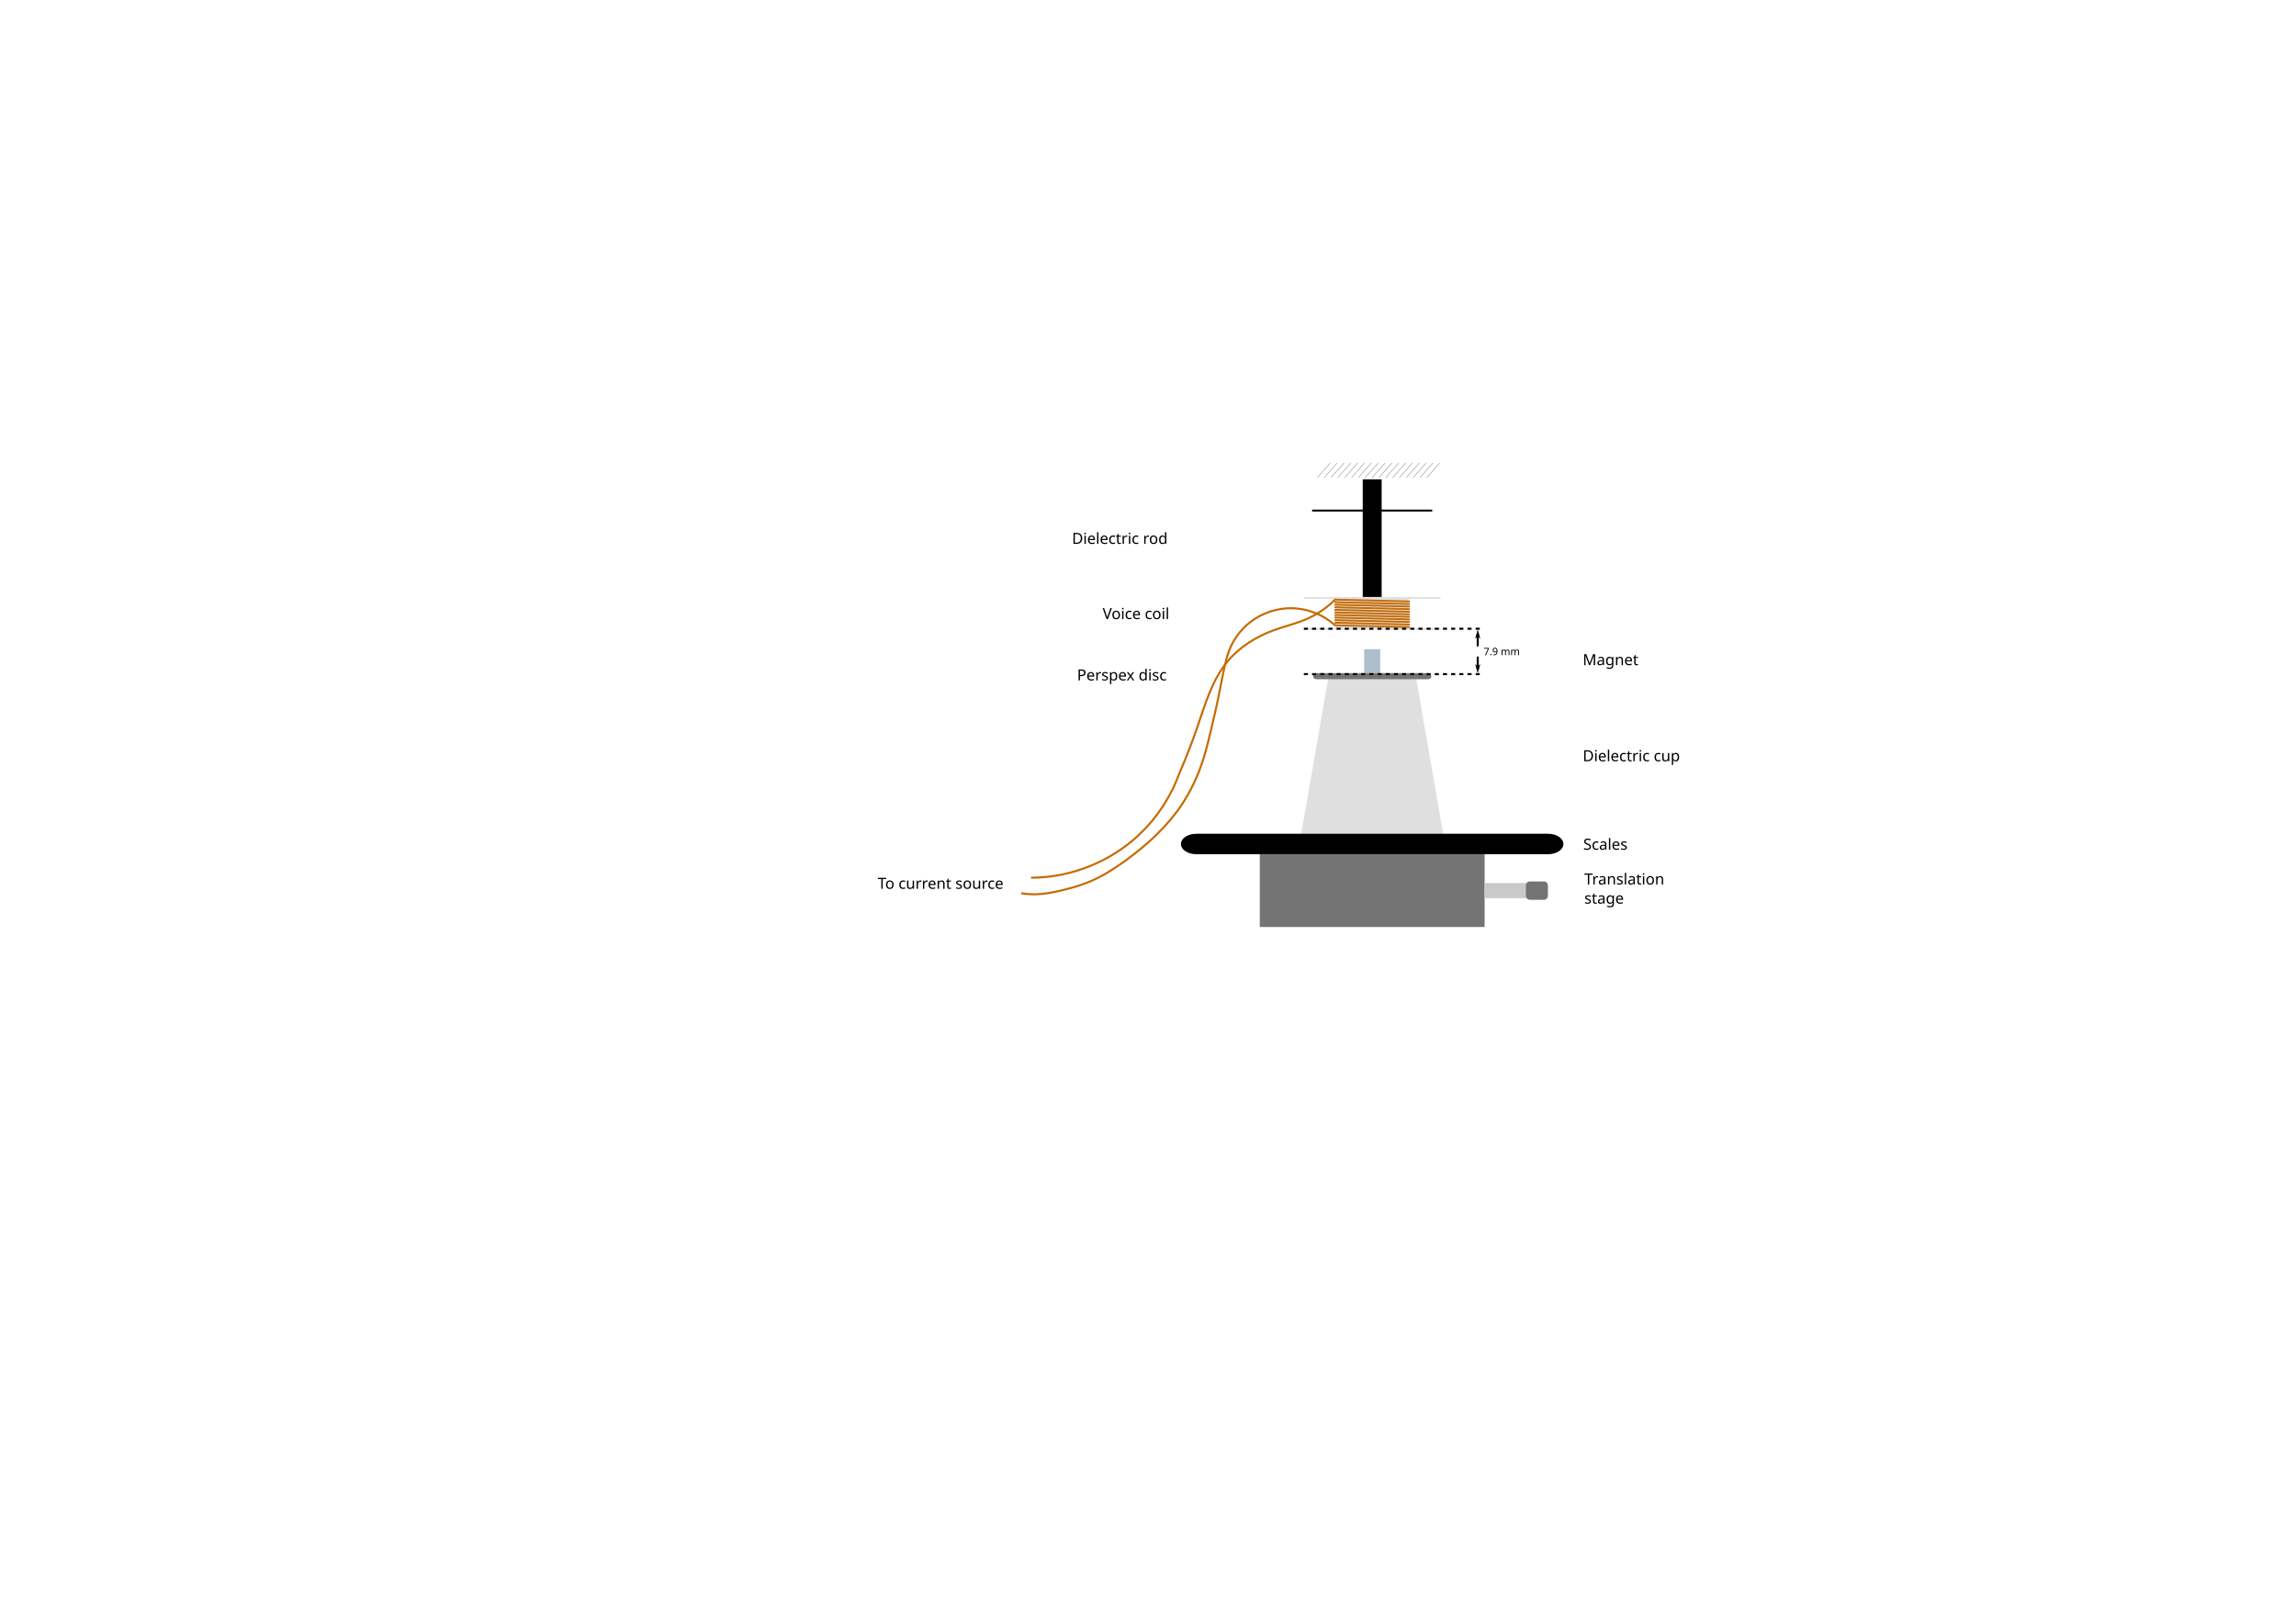
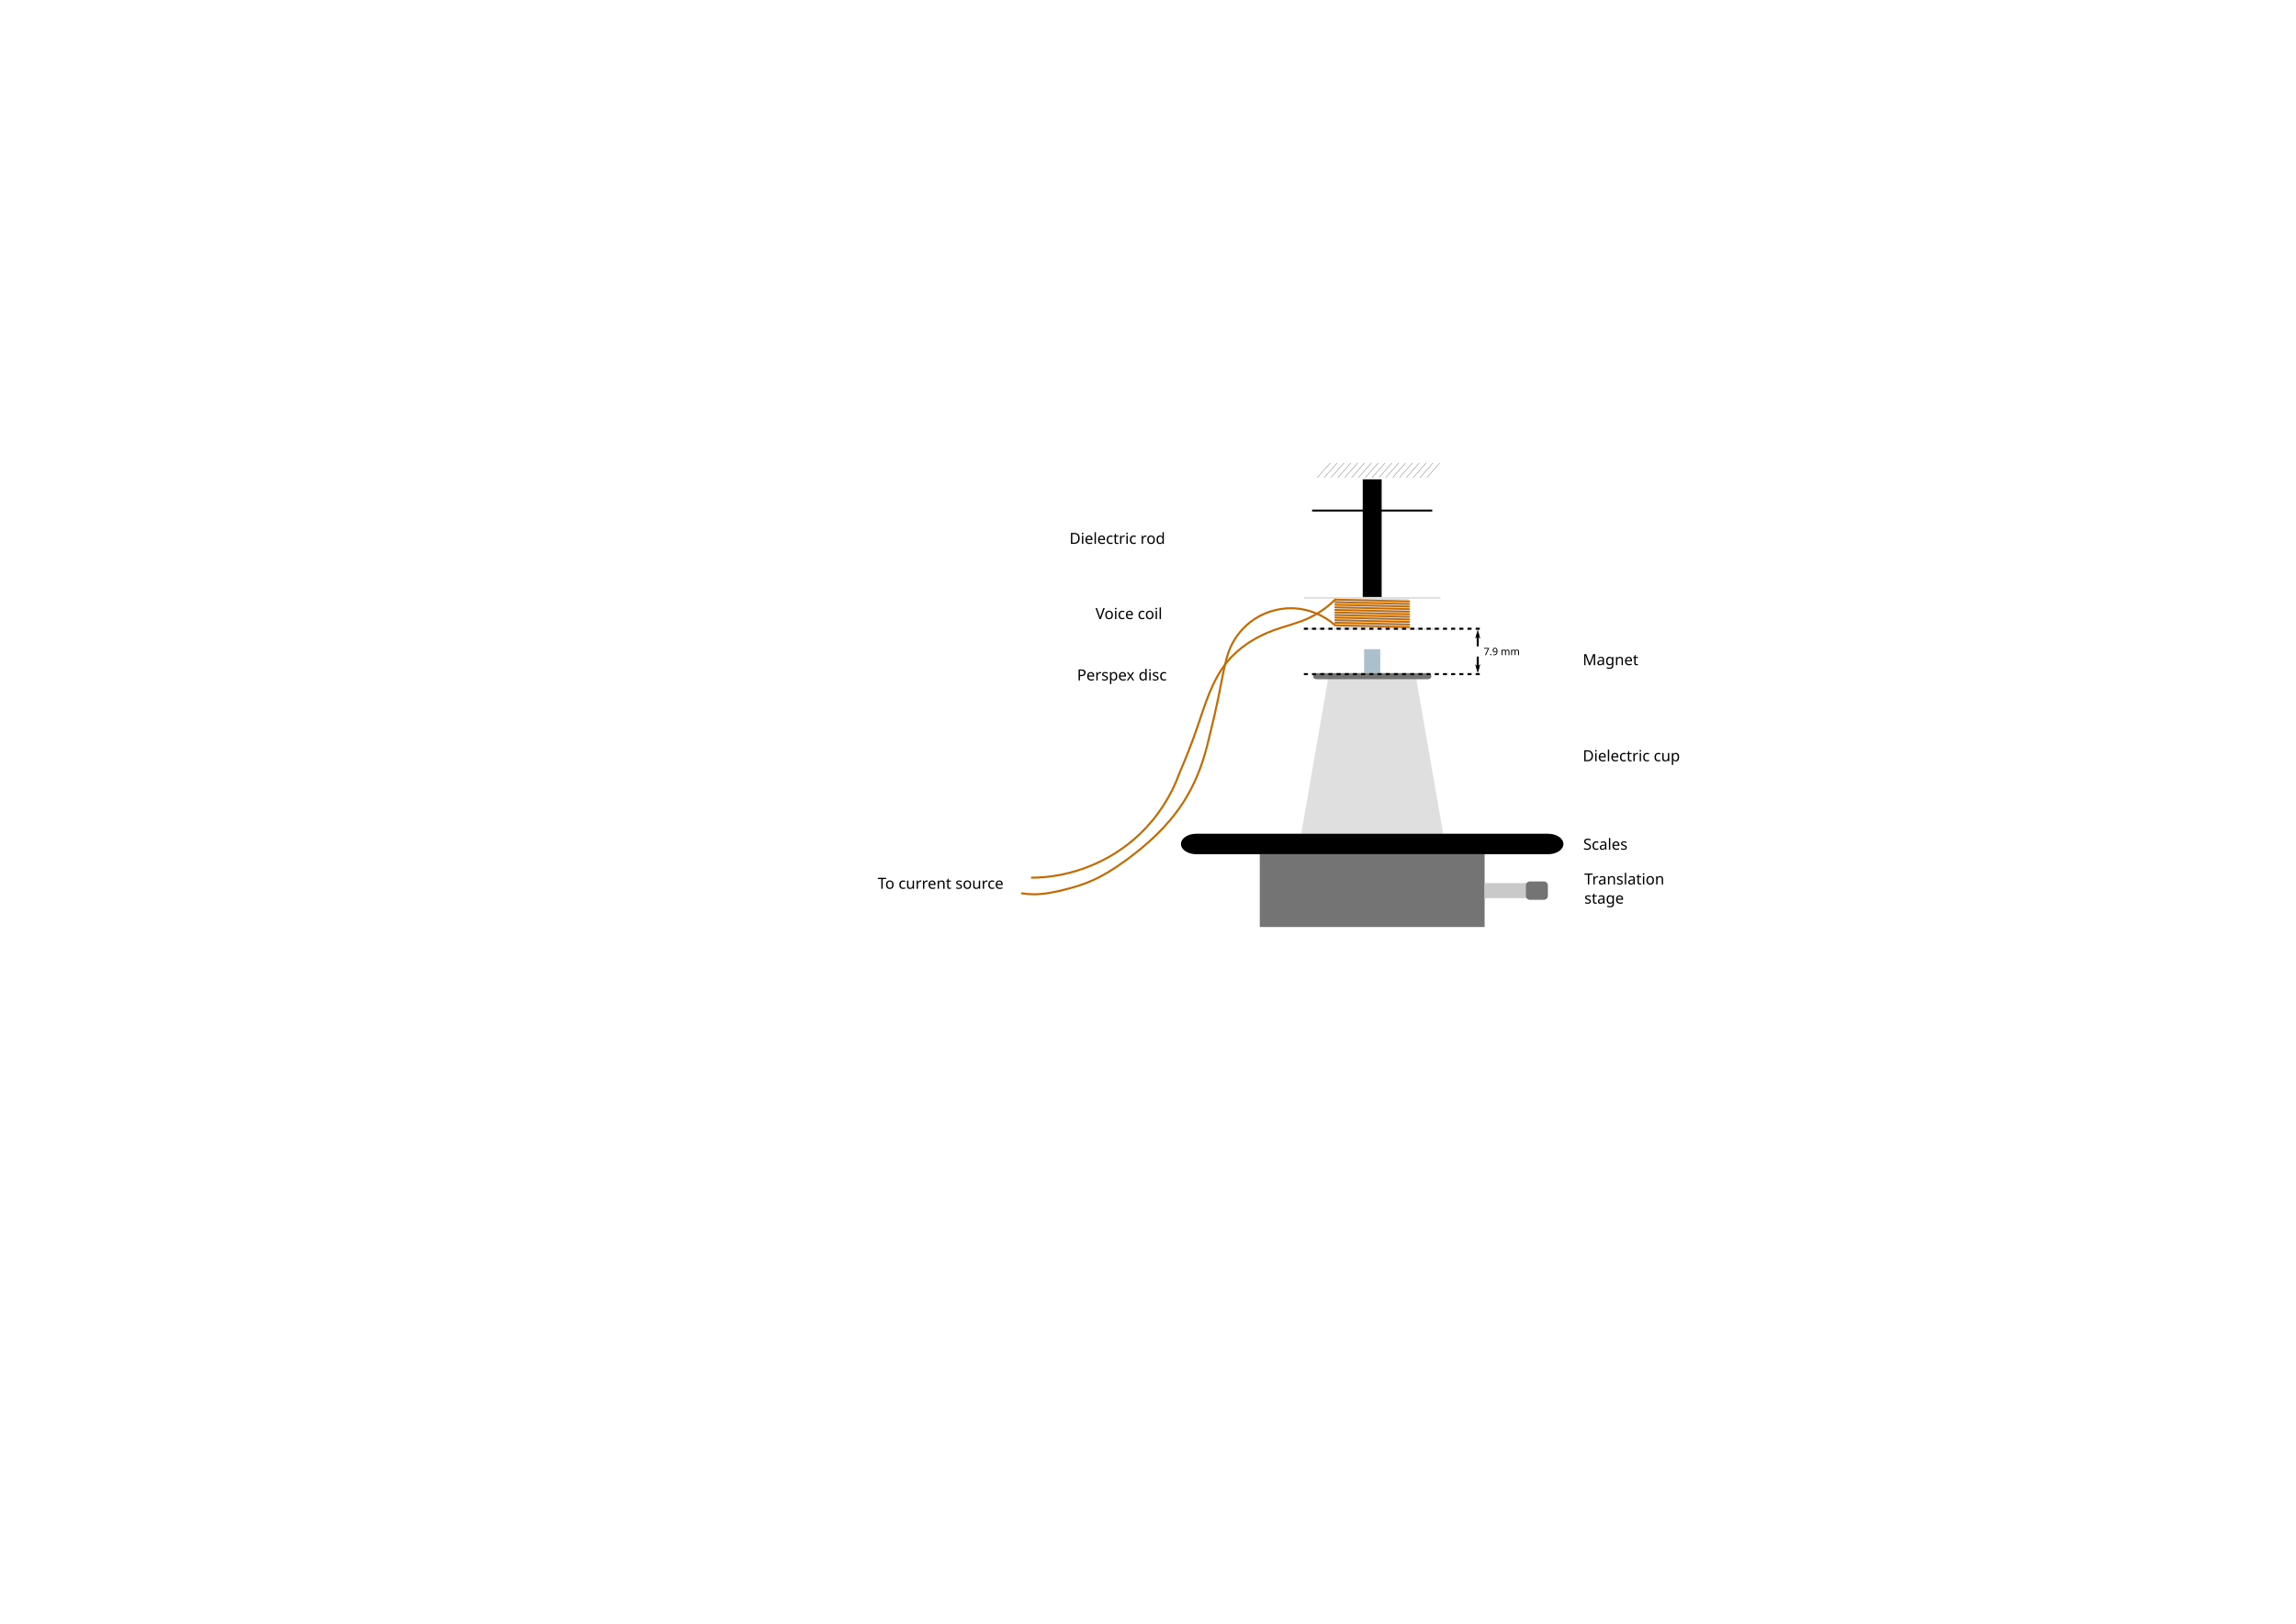
<svg xmlns="http://www.w3.org/2000/svg" xmlns:xlink="http://www.w3.org/1999/xlink" id="b-bsp" width="297mm" height="210mm" version="1.1">
  <defs id="defs14">
    <marker orient="auto" refY="0.0" refX="0.0" id="Arrow1Send" style="overflow:visible;">
      <path id="path4261" d="M 0.0,0.0 L 5.0,-5.0 L -12.5,0.0 L 5.0,5.0 L 0.0,0.0 z " style="fill-rule:evenodd;stroke:#000000;stroke-width:1pt;stroke-opacity:1;fill:#000000;fill-opacity:1" transform="scale(0.2) rotate(180) translate(6,0)" />
    </marker>
    <marker orient="auto" refY="0.0" refX="0.0" id="Arrow1Mend" style="overflow:visible;">
      <path id="path4255" d="M 0.0,0.0 L 5.0,-5.0 L -12.5,0.0 L 5.0,5.0 L 0.0,0.0 z " style="fill-rule:evenodd;stroke:#000000;stroke-width:1pt;stroke-opacity:1;fill:#000000;fill-opacity:1" transform="scale(0.4) rotate(180) translate(10,0)" />
    </marker>
    <linearGradient style="fill:url(#linearGradient5633);fill-opacity:1" id="linearGradient5637" gradientUnits="userSpaceOnUse" x1="350.087" y1="43.03" x2="350.087" y2="14.683" gradientTransform="matrix(0.35,0,0,1,-117.1952,-14.3086)">
      <stop offset="0.006" style="stop-color:#89A4B6;fill-opacity:1.0;fill:url(#linearGradient5633)" id="stop5639" />
      <stop offset="0.238" style="stop-color:#FFFFFF;fill-opacity:1.0;fill:url(#linearGradient5633)" id="stop5641" />
      <stop offset="1" style="stop-color:#89A4B6;fill-opacity:1.0;fill:url(#linearGradient5633)" id="stop5643" />
    </linearGradient>
    <linearGradient gradientTransform="matrix(0.35,0,0,1,-117.1952,-14.3086)" y2="14.683" x2="350.087" y1="43.03" x1="350.087" gradientUnits="userSpaceOnUse" id="b-cav-mir-grad-0">
      <stop id="stop4224-0" style="stop-color:#89A4B6" offset="0.006" />
      <stop id="stop4226-1" style="stop-color:#FFFFFF" offset="0.5" />
      <stop id="stop4228-9" style="stop-color:#89A4B6" offset="1" />
    </linearGradient>
    <linearGradient xlink:href="#linearGradient5637" id="linearGradient5633" x1="0.375" y1="14.548" x2="10.296" y2="14.548" gradientUnits="userSpaceOnUse" />
    <linearGradient xlink:href="#b-cav-mir-grad" id="linearGradient5635" gradientUnits="userSpaceOnUse" x1="0.375" y1="14.548" x2="10.296" y2="14.548" />
    <marker orient="auto" refY="0" refX="0" id="Arrow1Send-3" style="overflow:visible">
      <path id="path4261-0" d="M 0,0 5,-5 -12.5,0 5,5 0,0 Z" style="fill:#000000;fill-opacity:1;fill-rule:evenodd;stroke:#000000;stroke-width:1pt;stroke-opacity:1" transform="matrix(-0.2,0,0,-0.2,-1.2,0)" />
    </marker>
  </defs>
  <g id="b-cav-mir" transform="matrix(-0.7933421,0,0,-0.4122919,675.101,329.1879)" style="opacity:0.7;fill:url(#linearGradient5633);fill-opacity:1;stroke:none;stroke-opacity:1">
    <linearGradient gradientTransform="matrix(0.35,0,0,1,-117.1952,-14.3086)" y2="14.683" x2="350.087" y1="43.03" x1="350.087" gradientUnits="userSpaceOnUse" id="b-cav-mir-grad" style="fill:url(#linearGradient5633);fill-opacity:1">
      <stop id="stop4224" style="stop-color:#89A4B6;fill-opacity:1.0;fill:url(#linearGradient5633)" offset="0.231" />
      <stop id="stop4226" style="stop-color:#FFFFFF;fill-opacity:1.0;fill:url(#linearGradient5633)" offset="0.5" />
      <stop id="stop4228" style="stop-color:#89A4B6;fill-opacity:1.0;fill:url(#linearGradient5633)" offset="1" />
    </linearGradient>
    <rect id="rect4230" height="28.346" width="9.921" y="0.375" x="0.375" style="fill:url(#linearGradient5635);fill-opacity:1;stroke:none;stroke-width:0.75;stroke-opacity:1" />
  </g>
  <rect style="opacity:1;fill:#000000;fill-opacity:1;stroke:none;stroke-width:0.5;stroke-linecap:round;stroke-linejoin:round;stroke-miterlimit:4;stroke-dasharray:none;stroke-dashoffset:0;stroke-opacity:1" id="rect5790" width="9.25" height="57.5" x="666.243" y="234.307" />
  <g id="g5775" transform="matrix(1,0,0,0.727732,0,88.9543)">
    <path id="rect5647" d="m 637.457,278.746 0,1.264 15.467,0 0,19.512 -15.467,0 0,1.262 66.822,0 0,-1.262 -15.469,0 0,-19.512 15.469,0 0,-1.264 -66.822,0 z" style="opacity:0.3;fill:#989898;fill-opacity:1;stroke:none;stroke-width:0.5;stroke-linecap:round;stroke-linejoin:round;stroke-miterlimit:4;stroke-dasharray:none;stroke-dashoffset:0;stroke-opacity:1" />
    <g id="g5762">
      <path style="fill:none;fill-rule:evenodd;stroke:#c66a00;stroke-width:1.172px;stroke-linecap:butt;stroke-linejoin:miter;stroke-opacity:1" d="m 652.43,280.51 36.875,1.25" id="path5649" />
      <path style="fill:none;fill-rule:evenodd;stroke:#c66a00;stroke-width:1.172px;stroke-linecap:butt;stroke-linejoin:miter;stroke-opacity:1" d="m 652.43,282.236 36.875,1.25" id="path5649-7" />
      <path style="fill:none;fill-rule:evenodd;stroke:#c66a00;stroke-width:1.172px;stroke-linecap:butt;stroke-linejoin:miter;stroke-opacity:1" d="m 652.43,283.962 36.875,1.25" id="path5649-5" />
      <path style="fill:none;fill-rule:evenodd;stroke:#c66a00;stroke-width:1.172px;stroke-linecap:butt;stroke-linejoin:miter;stroke-opacity:1" d="m 652.43,285.688 36.875,1.25" id="path5649-0" />
      <path style="fill:none;fill-rule:evenodd;stroke:#c66a00;stroke-width:1.172px;stroke-linecap:butt;stroke-linejoin:miter;stroke-opacity:1" d="m 652.43,287.414 36.875,1.25" id="path5649-8" />
      <path style="fill:none;fill-rule:evenodd;stroke:#c66a00;stroke-width:1.172px;stroke-linecap:butt;stroke-linejoin:miter;stroke-opacity:1" d="m 652.43,289.141 36.875,1.25" id="path5649-4" />
      <path style="fill:none;fill-rule:evenodd;stroke:#c66a00;stroke-width:1.172px;stroke-linecap:butt;stroke-linejoin:miter;stroke-opacity:1" d="m 652.43,290.867 36.875,1.25" id="path5649-77" />
      <path style="fill:none;fill-rule:evenodd;stroke:#c66a00;stroke-width:1.172px;stroke-linecap:butt;stroke-linejoin:miter;stroke-opacity:1" d="m 652.43,292.593 36.875,1.25" id="path5649-42" />
      <path style="fill:none;fill-rule:evenodd;stroke:#c66a00;stroke-width:1.172px;stroke-linecap:butt;stroke-linejoin:miter;stroke-opacity:1" d="m 652.43,294.319 36.875,1.25" id="path5649-07" />
      <path style="fill:none;fill-rule:evenodd;stroke:#c66a00;stroke-width:1.172px;stroke-linecap:butt;stroke-linejoin:miter;stroke-opacity:1" d="m 652.43,296.045 36.875,1.25" id="path5649-2" />
      <path style="fill:none;fill-rule:evenodd;stroke:#c66a00;stroke-width:1.172px;stroke-linecap:butt;stroke-linejoin:miter;stroke-opacity:1" d="m 652.43,297.771 36.875,1.25" id="path5649-59" />
    </g>
  </g>
  <rect style="opacity:1;fill:#000000;fill-opacity:1;stroke:none;stroke-width:0.5;stroke-linecap:round;stroke-linejoin:round;stroke-miterlimit:4;stroke-dasharray:none;stroke-dashoffset:0;stroke-opacity:1" id="rect5790-4" width="0.941" height="58.737" x="249.098" y="-700.237" transform="matrix(0,1,-1,0,0,0)" />
  <g id="g5927" transform="translate(1.909342,2.323923)">
    <rect transform="matrix(0.6638435,0.7478716,-0.6638435,0.7478716,0,0)" y="-338.698" x="638.065" height="9.581" width="0.22" id="rect5790-4-0" style="opacity:0.5;fill:#000000;fill-opacity:1;stroke:none;stroke-width:0.5;stroke-linecap:round;stroke-linejoin:round;stroke-miterlimit:4;stroke-dasharray:none;stroke-dashoffset:0;stroke-opacity:1" />
    <rect transform="matrix(0.6638435,0.7478716,-0.6638435,0.7478716,0,0)" y="-341.219" x="640.586" height="9.581" width="0.22" id="rect5790-4-0-3" style="opacity:0.5;fill:#000000;fill-opacity:1;stroke:none;stroke-width:0.5;stroke-linecap:round;stroke-linejoin:round;stroke-miterlimit:4;stroke-dasharray:none;stroke-dashoffset:0;stroke-opacity:1" />
    <rect transform="matrix(0.6638435,0.7478716,-0.6638435,0.7478716,0,0)" y="-343.739" x="643.106" height="9.581" width="0.22" id="rect5790-4-0-9" style="opacity:0.5;fill:#000000;fill-opacity:1;stroke:none;stroke-width:0.5;stroke-linecap:round;stroke-linejoin:round;stroke-miterlimit:4;stroke-dasharray:none;stroke-dashoffset:0;stroke-opacity:1" />
    <rect transform="matrix(0.6638435,0.7478716,-0.6638435,0.7478716,0,0)" y="-346.26" x="645.627" height="9.581" width="0.22" id="rect5790-4-0-0" style="opacity:0.5;fill:#000000;fill-opacity:1;stroke:none;stroke-width:0.5;stroke-linecap:round;stroke-linejoin:round;stroke-miterlimit:4;stroke-dasharray:none;stroke-dashoffset:0;stroke-opacity:1" />
    <rect transform="matrix(0.6638435,0.7478716,-0.6638435,0.7478716,0,0)" y="-348.781" x="648.148" height="9.581" width="0.22" id="rect5790-4-0-06" style="opacity:0.5;fill:#000000;fill-opacity:1;stroke:none;stroke-width:0.5;stroke-linecap:round;stroke-linejoin:round;stroke-miterlimit:4;stroke-dasharray:none;stroke-dashoffset:0;stroke-opacity:1" />
    <rect transform="matrix(0.6638435,0.7478716,-0.6638435,0.7478716,0,0)" y="-351.301" x="650.668" height="9.581" width="0.22" id="rect5790-4-0-6" style="opacity:0.5;fill:#000000;fill-opacity:1;stroke:none;stroke-width:0.5;stroke-linecap:round;stroke-linejoin:round;stroke-miterlimit:4;stroke-dasharray:none;stroke-dashoffset:0;stroke-opacity:1" />
    <rect transform="matrix(0.6638435,0.7478716,-0.6638435,0.7478716,0,0)" y="-353.822" x="653.189" height="9.581" width="0.22" id="rect5790-4-0-7" style="opacity:0.5;fill:#000000;fill-opacity:1;stroke:none;stroke-width:0.5;stroke-linecap:round;stroke-linejoin:round;stroke-miterlimit:4;stroke-dasharray:none;stroke-dashoffset:0;stroke-opacity:1" />
    <rect transform="matrix(0.6638435,0.7478716,-0.6638435,0.7478716,0,0)" y="-356.343" x="655.709" height="9.581" width="0.22" id="rect5790-4-0-68" style="opacity:0.5;fill:#000000;fill-opacity:1;stroke:none;stroke-width:0.5;stroke-linecap:round;stroke-linejoin:round;stroke-miterlimit:4;stroke-dasharray:none;stroke-dashoffset:0;stroke-opacity:1" />
    <rect transform="matrix(0.6638435,0.7478716,-0.6638435,0.7478716,0,0)" y="-358.863" x="658.23" height="9.581" width="0.22" id="rect5790-4-0-2" style="opacity:0.5;fill:#000000;fill-opacity:1;stroke:none;stroke-width:0.5;stroke-linecap:round;stroke-linejoin:round;stroke-miterlimit:4;stroke-dasharray:none;stroke-dashoffset:0;stroke-opacity:1" />
    <rect transform="matrix(0.6638435,0.7478716,-0.6638435,0.7478716,0,0)" y="-361.384" x="660.751" height="9.581" width="0.22" id="rect5790-4-0-4" style="opacity:0.5;fill:#000000;fill-opacity:1;stroke:none;stroke-width:0.5;stroke-linecap:round;stroke-linejoin:round;stroke-miterlimit:4;stroke-dasharray:none;stroke-dashoffset:0;stroke-opacity:1" />
    <rect transform="matrix(0.6638435,0.7478716,-0.6638435,0.7478716,0,0)" y="-363.905" x="663.272" height="9.581" width="0.22" id="rect5790-4-0-8" style="opacity:0.5;fill:#000000;fill-opacity:1;stroke:none;stroke-width:0.5;stroke-linecap:round;stroke-linejoin:round;stroke-miterlimit:4;stroke-dasharray:none;stroke-dashoffset:0;stroke-opacity:1" />
    <rect transform="matrix(0.6638435,0.7478716,-0.6638435,0.7478716,0,0)" y="-366.425" x="665.792" height="9.581" width="0.22" id="rect5790-4-0-63" style="opacity:0.5;fill:#000000;fill-opacity:1;stroke:none;stroke-width:0.5;stroke-linecap:round;stroke-linejoin:round;stroke-miterlimit:4;stroke-dasharray:none;stroke-dashoffset:0;stroke-opacity:1" />
    <rect transform="matrix(0.6638435,0.7478716,-0.6638435,0.7478716,0,0)" y="-368.946" x="668.313" height="9.581" width="0.22" id="rect5790-4-0-37" style="opacity:0.5;fill:#000000;fill-opacity:1;stroke:none;stroke-width:0.5;stroke-linecap:round;stroke-linejoin:round;stroke-miterlimit:4;stroke-dasharray:none;stroke-dashoffset:0;stroke-opacity:1" />
    <rect transform="matrix(0.6638435,0.7478716,-0.6638435,0.7478716,0,0)" y="-371.467" x="670.833" height="9.581" width="0.22" id="rect5790-4-0-1" style="opacity:0.5;fill:#000000;fill-opacity:1;stroke:none;stroke-width:0.5;stroke-linecap:round;stroke-linejoin:round;stroke-miterlimit:4;stroke-dasharray:none;stroke-dashoffset:0;stroke-opacity:1" />
    <rect transform="matrix(0.6638435,0.7478716,-0.6638435,0.7478716,0,0)" y="-373.987" x="673.354" height="9.581" width="0.22" id="rect5790-4-0-04" style="opacity:0.5;fill:#000000;fill-opacity:1;stroke:none;stroke-width:0.5;stroke-linecap:round;stroke-linejoin:round;stroke-miterlimit:4;stroke-dasharray:none;stroke-dashoffset:0;stroke-opacity:1" />
    <rect transform="matrix(0.6638435,0.7478716,-0.6638435,0.7478716,0,0)" y="-376.508" x="675.875" height="9.581" width="0.22" id="rect5790-4-0-048" style="opacity:0.5;fill:#000000;fill-opacity:1;stroke:none;stroke-width:0.5;stroke-linecap:round;stroke-linejoin:round;stroke-miterlimit:4;stroke-dasharray:none;stroke-dashoffset:0;stroke-opacity:1" />
    <rect transform="matrix(0.6638435,0.7478716,-0.6638435,0.7478716,0,0)" y="-379.029" x="678.395" height="9.581" width="0.22" id="rect5790-4-0-13" style="opacity:0.5;fill:#000000;fill-opacity:1;stroke:none;stroke-width:0.5;stroke-linecap:round;stroke-linejoin:round;stroke-miterlimit:4;stroke-dasharray:none;stroke-dashoffset:0;stroke-opacity:1" />
  </g>
  <path style="opacity:0.125;fill:#000000;fill-opacity:1;stroke:none;stroke-width:0.5;stroke-linecap:round;stroke-linejoin:round;stroke-miterlimit:4;stroke-dasharray:none;stroke-dashoffset:0;stroke-opacity:1" d="m 649.288,332.033 43.161,0 13.121,75.527 -69.403,0 z" id="rect5946" />
-   <text xml:space="preserve" style="font-style:normal;font-variant:normal;font-weight:normal;font-stretch:normal;font-size:40px;line-height:125%;font-family:Arial;-inkscape-font-specification:Arial;letter-spacing:0px;word-spacing:0px;fill:#000000;fill-opacity:1;stroke:none;stroke-width:1px;stroke-linecap:butt;stroke-linejoin:miter;stroke-opacity:1" x="524.086" y="265.853" id="text5949">
-     <tspan id="tspan5951" x="524.086" y="265.853" style="font-style:normal;font-variant:normal;font-weight:normal;font-stretch:normal;font-size:7.5px;font-family:sans-serif;-inkscape-font-specification:sans-serif">Dielectric rod</tspan>
+   <text xml:space="preserve" style="font-size:40px;font-style:normal;font-variant:normal;font-weight:normal;font-stretch:normal;line-height:125%;letter-spacing:0px;word-spacing:0px;fill:#000000;fill-opacity:1;stroke:none;font-family:Linux Biolinum O;-inkscape-font-specification:Linux Biolinum O" x="522.85" y="265.853" id="text5949">
+     <tspan id="tspan5951" x="522.85" y="265.853" style="font-size:7.5px;font-style:normal;font-variant:normal;font-weight:normal;font-stretch:normal;font-family:Linux Biolinum O;-inkscape-font-specification:Linux Biolinum O">Dielectric rod</tspan>
  </text>
-   <text xml:space="preserve" style="font-style:normal;font-variant:normal;font-weight:normal;font-stretch:normal;font-size:40px;line-height:125%;font-family:Arial;-inkscape-font-specification:Arial;letter-spacing:0px;word-spacing:0px;fill:#000000;fill-opacity:1;stroke:none;stroke-width:1px;stroke-linecap:butt;stroke-linejoin:miter;stroke-opacity:1" x="539.089" y="302.621" id="text5949-0">
-     <tspan id="tspan5951-8" x="539.089" y="302.621" style="font-style:normal;font-variant:normal;font-weight:normal;font-stretch:normal;font-size:7.5px;font-family:sans-serif;-inkscape-font-specification:sans-serif">Voice coil</tspan>
+   <text xml:space="preserve" style="font-size:40px;font-style:normal;font-variant:normal;font-weight:normal;font-stretch:normal;line-height:125%;letter-spacing:0px;word-spacing:0px;fill:#000000;fill-opacity:1;stroke:none;font-family:Linux Biolinum O;-inkscape-font-specification:Linux Biolinum O" x="535.621" y="302.621" id="text5949-0">
+     <tspan id="tspan5951-8" x="535.621" y="302.621" style="font-size:7.5px;font-style:normal;font-variant:normal;font-weight:normal;font-stretch:normal;font-family:Linux Biolinum O;-inkscape-font-specification:Linux Biolinum O">Voice coil</tspan>
  </text>
-   <text xml:space="preserve" style="font-style:normal;font-variant:normal;font-weight:normal;font-stretch:normal;font-size:40px;line-height:125%;font-family:Arial;-inkscape-font-specification:Arial;letter-spacing:0px;word-spacing:0px;fill:#000000;fill-opacity:1;stroke:none;stroke-width:1px;stroke-linecap:butt;stroke-linejoin:miter;stroke-opacity:1" x="773.804" y="325.144" id="text5949-0-3">
-     <tspan id="tspan5951-8-8" x="773.804" y="325.144" style="font-style:normal;font-variant:normal;font-weight:normal;font-stretch:normal;font-size:7.5px;font-family:sans-serif;-inkscape-font-specification:sans-serif">Magnet</tspan>
+   <text xml:space="preserve" style="font-style:normal;font-variant:normal;font-weight:normal;font-stretch:normal;font-size:40px;line-height:125%;font-family:Linux Biolinum O;-inkscape-font-specification:Linux Biolinum O;letter-spacing:0px;word-spacing:0px;fill:#000000;fill-opacity:1;stroke:none;stroke-width:1px;stroke-linecap:butt;stroke-linejoin:miter;stroke-opacity:1" x="773.804" y="325.144" id="text5949-0-3">
+     <tspan id="tspan5951-8-8" x="773.804" y="325.144" style="font-style:normal;font-variant:normal;font-weight:normal;font-stretch:normal;font-size:7.5px;font-family:Linux Biolinum O;-inkscape-font-specification:Linux Biolinum O">Magnet</tspan>
  </text>
-   <text xml:space="preserve" style="font-style:normal;font-variant:normal;font-weight:normal;font-stretch:normal;font-size:40px;line-height:125%;font-family:Arial;-inkscape-font-specification:Arial;letter-spacing:0px;word-spacing:0px;fill:#000000;fill-opacity:1;stroke:none;stroke-width:1px;stroke-linecap:butt;stroke-linejoin:miter;stroke-opacity:1" x="773.804" y="372.116" id="text5949-0-3-7">
-     <tspan id="tspan5951-8-8-2" x="773.804" y="372.116" style="font-style:normal;font-variant:normal;font-weight:normal;font-stretch:normal;font-size:7.5px;font-family:sans-serif;-inkscape-font-specification:sans-serif">Dielectric cup</tspan>
+   <text xml:space="preserve" style="font-style:normal;font-variant:normal;font-weight:normal;font-stretch:normal;font-size:40px;line-height:125%;font-family:Linux Biolinum O;-inkscape-font-specification:Linux Biolinum O;letter-spacing:0px;word-spacing:0px;fill:#000000;fill-opacity:1;stroke:none;stroke-width:1px;stroke-linecap:butt;stroke-linejoin:miter;stroke-opacity:1" x="773.804" y="372.116" id="text5949-0-3-7">
+     <tspan id="tspan5951-8-8-2" x="773.804" y="372.116" style="font-style:normal;font-variant:normal;font-weight:normal;font-stretch:normal;font-size:7.5px;font-family:Linux Biolinum O;-inkscape-font-specification:Linux Biolinum O">Dielectric cup</tspan>
  </text>
  <rect style="opacity:1;fill:#000000;fill-opacity:1;stroke:none;stroke-width:0.5;stroke-linecap:round;stroke-linejoin:round;stroke-miterlimit:4;stroke-dasharray:none;stroke-dashoffset:0;stroke-opacity:1" id="rect6027" width="187" height="10" x="577.368" y="407.56" rx="7.5" ry="7.5" />
-   <text xml:space="preserve" style="font-style:normal;font-variant:normal;font-weight:normal;font-stretch:normal;font-size:40px;line-height:125%;font-family:Arial;-inkscape-font-specification:Arial;letter-spacing:0px;word-spacing:0px;fill:#000000;fill-opacity:1;stroke:none;stroke-width:1px;stroke-linecap:butt;stroke-linejoin:miter;stroke-opacity:1" x="774.046" y="415.356" id="text5949-0-3-7-5">
-     <tspan id="tspan5951-8-8-2-2" x="774.046" y="415.356" style="font-style:normal;font-variant:normal;font-weight:normal;font-stretch:normal;font-size:7.5px;font-family:sans-serif;-inkscape-font-specification:sans-serif">Scales</tspan>
+   <text xml:space="preserve" style="font-style:normal;font-variant:normal;font-weight:normal;font-stretch:normal;font-size:40px;line-height:125%;font-family:Linux Biolinum O;-inkscape-font-specification:Linux Biolinum O;letter-spacing:0px;word-spacing:0px;fill:#000000;fill-opacity:1;stroke:none;stroke-width:1px;stroke-linecap:butt;stroke-linejoin:miter;stroke-opacity:1" x="774.046" y="415.356" id="text5949-0-3-7-5">
+     <tspan id="tspan5951-8-8-2-2" x="774.046" y="415.356" style="font-style:normal;font-variant:normal;font-weight:normal;font-stretch:normal;font-size:7.5px;font-family:Linux Biolinum O;-inkscape-font-specification:Linux Biolinum O">Scales</tspan>
  </text>
  <g id="g6135" transform="translate(0,-3.5)">
    <rect ry="0" rx="0" y="421.06" x="615.905" height="35.579" width="109.925" id="rect6027-1" style="opacity:1;fill:#747474;fill-opacity:1;stroke:none;stroke-width:0.5;stroke-linecap:round;stroke-linejoin:round;stroke-miterlimit:4;stroke-dasharray:none;stroke-dashoffset:0;stroke-opacity:1" />
    <rect ry="0" rx="0" y="435.158" x="725.831" height="7.383" width="28.255" id="rect6027-1-6" style="opacity:1;fill:#c9c9c9;fill-opacity:1;stroke:none;stroke-width:0.5;stroke-linecap:round;stroke-linejoin:round;stroke-miterlimit:4;stroke-dasharray:none;stroke-dashoffset:0;stroke-opacity:1" />
    <rect ry="1.945" rx="1.945" y="434.363" x="746.013" height="8.974" width="10.754" id="rect6027-1-6-8" style="opacity:1;fill:#747474;fill-opacity:1;stroke:none;stroke-width:0.5;stroke-linecap:round;stroke-linejoin:round;stroke-miterlimit:4;stroke-dasharray:none;stroke-dashoffset:0;stroke-opacity:1" />
  </g>
-   <text xml:space="preserve" style="font-style:normal;font-variant:normal;font-weight:normal;font-stretch:normal;font-size:40px;line-height:125%;font-family:Arial;-inkscape-font-specification:Arial;letter-spacing:0px;word-spacing:0px;fill:#000000;fill-opacity:1;stroke:none;stroke-width:1px;stroke-linecap:butt;stroke-linejoin:miter;stroke-opacity:1" x="774.562" y="432.342" id="text5949-0-3-7-5-0">
-     <tspan id="tspan5951-8-8-2-2-2" x="774.562" y="432.342" style="font-style:normal;font-variant:normal;font-weight:normal;font-stretch:normal;font-size:7.5px;font-family:sans-serif;-inkscape-font-specification:sans-serif">Translation</tspan>
-     <tspan x="774.562" y="441.717" style="font-style:normal;font-variant:normal;font-weight:normal;font-stretch:normal;font-size:7.5px;font-family:sans-serif;-inkscape-font-specification:sans-serif" id="tspan6133">stage</tspan>
+   <text xml:space="preserve" style="font-style:normal;font-variant:normal;font-weight:normal;font-stretch:normal;font-size:40px;line-height:125%;font-family:Linux Biolinum O;-inkscape-font-specification:Linux Biolinum O;letter-spacing:0px;word-spacing:0px;fill:#000000;fill-opacity:1;stroke:none;stroke-width:1px;stroke-linecap:butt;stroke-linejoin:miter;stroke-opacity:1" x="774.562" y="432.342" id="text5949-0-3-7-5-0">
+     <tspan id="tspan5951-8-8-2-2-2" x="774.562" y="432.342" style="font-style:normal;font-variant:normal;font-weight:normal;font-stretch:normal;font-size:7.5px;font-family:Linux Biolinum O;-inkscape-font-specification:Linux Biolinum O">Translation</tspan>
+     <tspan x="774.562" y="441.717" style="font-style:normal;font-variant:normal;font-weight:normal;font-stretch:normal;font-size:7.5px;font-family:Linux Biolinum O;-inkscape-font-specification:Linux Biolinum O" id="tspan6133">stage</tspan>
  </text>
  <path style="fill:none;fill-rule:evenodd;stroke:#c66a00;stroke-width:1px;stroke-linecap:butt;stroke-linejoin:miter;stroke-opacity:1" d="m 652.765,305.705 c -5.596,-5.09 -13.031,-8.114 -20.591,-8.376 -7.56,-0.263 -15.186,2.239 -21.122,6.928 -4.523,3.573 -8.06,8.381 -10.132,13.76 -0.948,2.462 -1.592,5.03 -2.171,7.604 -1.162,5.165 -2.071,10.384 -3.136,15.57 -1.095,5.335 -2.354,10.635 -3.618,15.933 -1.16,4.861 -2.327,9.727 -3.86,14.484 -2.38,7.387 -5.649,14.502 -9.891,21.002 -7.205,11.041 -17.085,20.12 -27.742,27.882 -5.593,4.074 -11.465,7.837 -17.851,10.501 -4.053,1.69 -8.282,2.925 -12.544,3.983 -4.902,1.217 -9.905,2.211 -14.956,2.173 -1.977,-0.015 -3.953,-0.189 -5.902,-0.519" id="path6335" />
  <path style="fill:none;fill-rule:evenodd;stroke:#c66a00;stroke-width:1px;stroke-linecap:butt;stroke-linejoin:miter;stroke-opacity:1" d="m 652.832,293.015 c -4.048,4.051 -8.864,7.331 -14.116,9.614 -5.144,2.235 -10.65,3.505 -15.921,5.423 -8.651,3.148 -16.762,8.161 -22.64,15.247 -7.59,9.149 -10.945,20.962 -14.805,32.206 -2.594,7.558 -5.497,15.009 -8.698,22.331 -4.086,11.433 -10.914,21.874 -19.75,30.201 -14.119,13.305 -33.405,20.98 -52.806,21.013" id="path6351" />
-   <text xml:space="preserve" style="font-style:normal;font-variant:normal;font-weight:normal;font-stretch:normal;font-size:40px;line-height:125%;font-family:Arial;-inkscape-font-specification:Arial;letter-spacing:0px;word-spacing:0px;fill:#000000;fill-opacity:1;stroke:none;stroke-width:1px;stroke-linecap:butt;stroke-linejoin:miter;stroke-opacity:1" x="429.133" y="434.466" id="text5949-0-3-7-9">
-     <tspan id="tspan5951-8-8-2-1" x="429.133" y="434.466" style="font-style:normal;font-variant:normal;font-weight:normal;font-stretch:normal;font-size:7.5px;font-family:sans-serif;-inkscape-font-specification:sans-serif">To current source</tspan>
+   <text xml:space="preserve" style="font-style:normal;font-variant:normal;font-weight:normal;font-stretch:normal;font-size:40px;line-height:125%;font-family:Linux Biolinum O;-inkscape-font-specification:Linux Biolinum O;letter-spacing:0px;word-spacing:0px;fill:#000000;fill-opacity:1;stroke:none;stroke-width:1px;stroke-linecap:butt;stroke-linejoin:miter;stroke-opacity:1" x="429.133" y="434.466" id="text5949-0-3-7-9">
+     <tspan id="tspan5951-8-8-2-1" x="429.133" y="434.466" style="font-style:normal;font-variant:normal;font-weight:normal;font-stretch:normal;font-size:7.5px;font-family:Linux Biolinum O;-inkscape-font-specification:Linux Biolinum O">To current source</tspan>
  </text>
  <rect style="opacity:0.543;fill:#000000;fill-opacity:1;stroke:none;stroke-width:0.5;stroke-linecap:round;stroke-linejoin:round;stroke-miterlimit:4;stroke-dasharray:none;stroke-dashoffset:0;stroke-opacity:1" id="rect6027-4" width="57.75" height="3" x="641.993" y="329.033" rx="1.75" ry="1.25" />
-   <text xml:space="preserve" style="font-style:normal;font-variant:normal;font-weight:normal;font-stretch:normal;font-size:40px;line-height:125%;font-family:Arial;-inkscape-font-specification:Arial;letter-spacing:0px;word-spacing:0px;fill:#000000;fill-opacity:1;stroke:none;stroke-width:1px;stroke-linecap:butt;stroke-linejoin:miter;stroke-opacity:1" x="526.583" y="332.602" id="text5949-0-3-9">
-     <tspan id="tspan5951-8-8-4" x="526.583" y="332.602" style="font-style:normal;font-variant:normal;font-weight:normal;font-stretch:normal;font-size:7.5px;font-family:sans-serif;-inkscape-font-specification:sans-serif">Perspex disc</tspan>
+   <text xml:space="preserve" style="font-style:normal;font-variant:normal;font-weight:normal;font-stretch:normal;font-size:40px;line-height:125%;font-family:Linux Biolinum O;-inkscape-font-specification:Linux Biolinum O;letter-spacing:0px;word-spacing:0px;fill:#000000;fill-opacity:1;stroke:none;stroke-width:1px;stroke-linecap:butt;stroke-linejoin:miter;stroke-opacity:1" x="526.583" y="332.602" id="text5949-0-3-9">
+     <tspan id="tspan5951-8-8-4" x="526.583" y="332.602" style="font-style:normal;font-variant:normal;font-weight:normal;font-stretch:normal;font-size:7.5px;font-family:Linux Biolinum O;-inkscape-font-specification:Linux Biolinum O">Perspex disc</tspan>
  </text>
  <g id="g6077">
    <path id="path4210" d="m 637.457,307.344 87.416,0" style="fill:none;fill-rule:evenodd;stroke:#000000;stroke-width:1;stroke-linecap:butt;stroke-linejoin:miter;stroke-miterlimit:4;stroke-dasharray:2, 2;stroke-dashoffset:0;stroke-opacity:1" />
    <path id="path4210-5" d="m 637.457,329.533 87.416,0" style="fill:none;fill-rule:evenodd;stroke:#000000;stroke-width:1;stroke-linecap:butt;stroke-linejoin:miter;stroke-miterlimit:4;stroke-dasharray:2, 2;stroke-dashoffset:0;stroke-opacity:1" />
    <path id="path4210-1" d="m 722.471,320.944 0,6.334" style="fill:none;fill-rule:evenodd;stroke:#000000;stroke-width:1;stroke-linecap:butt;stroke-linejoin:miter;stroke-miterlimit:4;stroke-dasharray:none;stroke-dashoffset:0;stroke-opacity:1;marker-end:url(#Arrow1Send)" />
    <path id="path4210-1-7" d="m 722.471,315.933 0,-6.334" style="fill:none;fill-rule:evenodd;stroke:#000000;stroke-width:1;stroke-linecap:butt;stroke-linejoin:miter;stroke-miterlimit:4;stroke-dasharray:none;stroke-dashoffset:0;stroke-opacity:1;marker-end:url(#Arrow1Send-3)" />
  </g>
-   <text xml:space="preserve" style="font-style:normal;font-variant:normal;font-weight:normal;font-stretch:normal;font-size:40px;line-height:125%;font-family:Arial;-inkscape-font-specification:Arial;letter-spacing:0px;word-spacing:0px;fill:#000000;fill-opacity:1;stroke:none;stroke-width:1px;stroke-linecap:butt;stroke-linejoin:miter;stroke-opacity:1" x="725.338" y="320.259" id="text5949-0-3-3">
-     <tspan id="tspan5951-8-8-9" x="725.338" y="320.259" style="font-style:normal;font-variant:normal;font-weight:normal;font-stretch:normal;font-size:5px;font-family:sans-serif;-inkscape-font-specification:sans-serif">7.9 mm</tspan>
+   <text xml:space="preserve" style="font-style:normal;font-variant:normal;font-weight:normal;font-stretch:normal;font-size:40px;line-height:125%;font-family:Linux Biolinum O;-inkscape-font-specification:Linux Biolinum O;letter-spacing:0px;word-spacing:0px;fill:#000000;fill-opacity:1;stroke:none;stroke-width:1px;stroke-linecap:butt;stroke-linejoin:miter;stroke-opacity:1" x="725.338" y="320.259" id="text5949-0-3-3">
+     <tspan id="tspan5951-8-8-9" x="725.338" y="320.259" style="font-style:normal;font-variant:normal;font-weight:normal;font-stretch:normal;font-size:5px;font-family:Linux Biolinum O;-inkscape-font-specification:Linux Biolinum O">7.9 mm</tspan>
  </text>
</svg>
